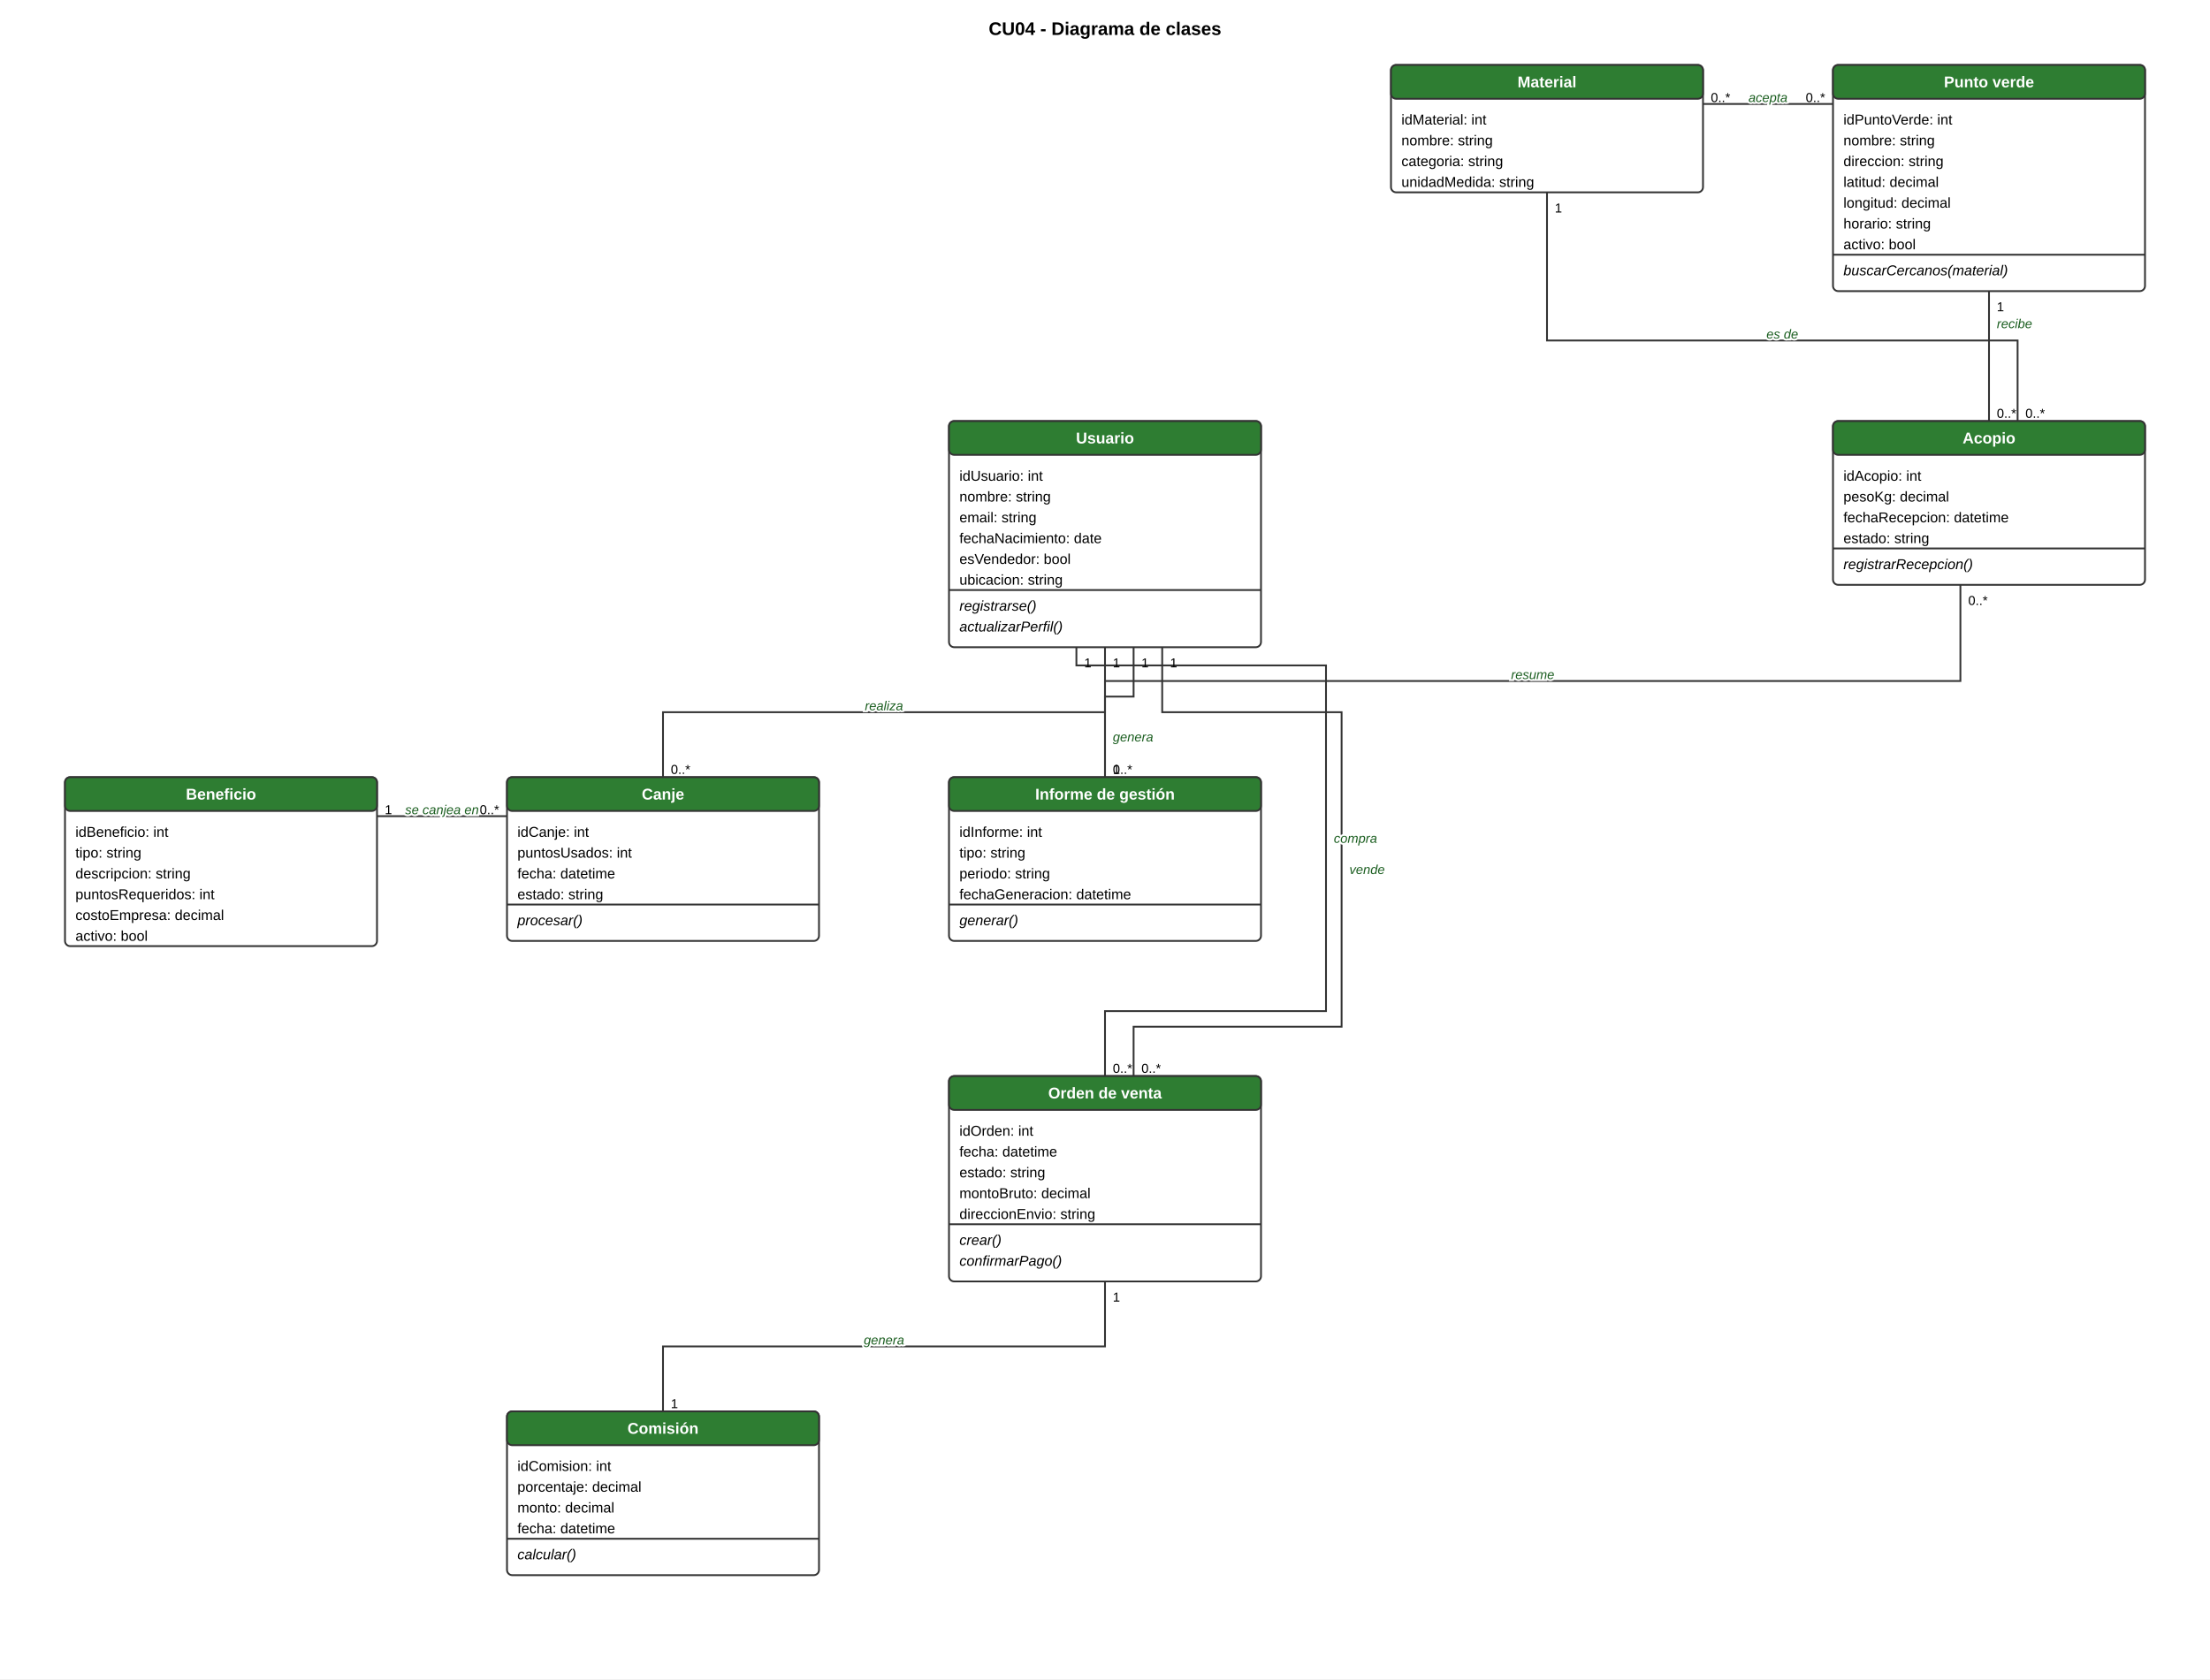
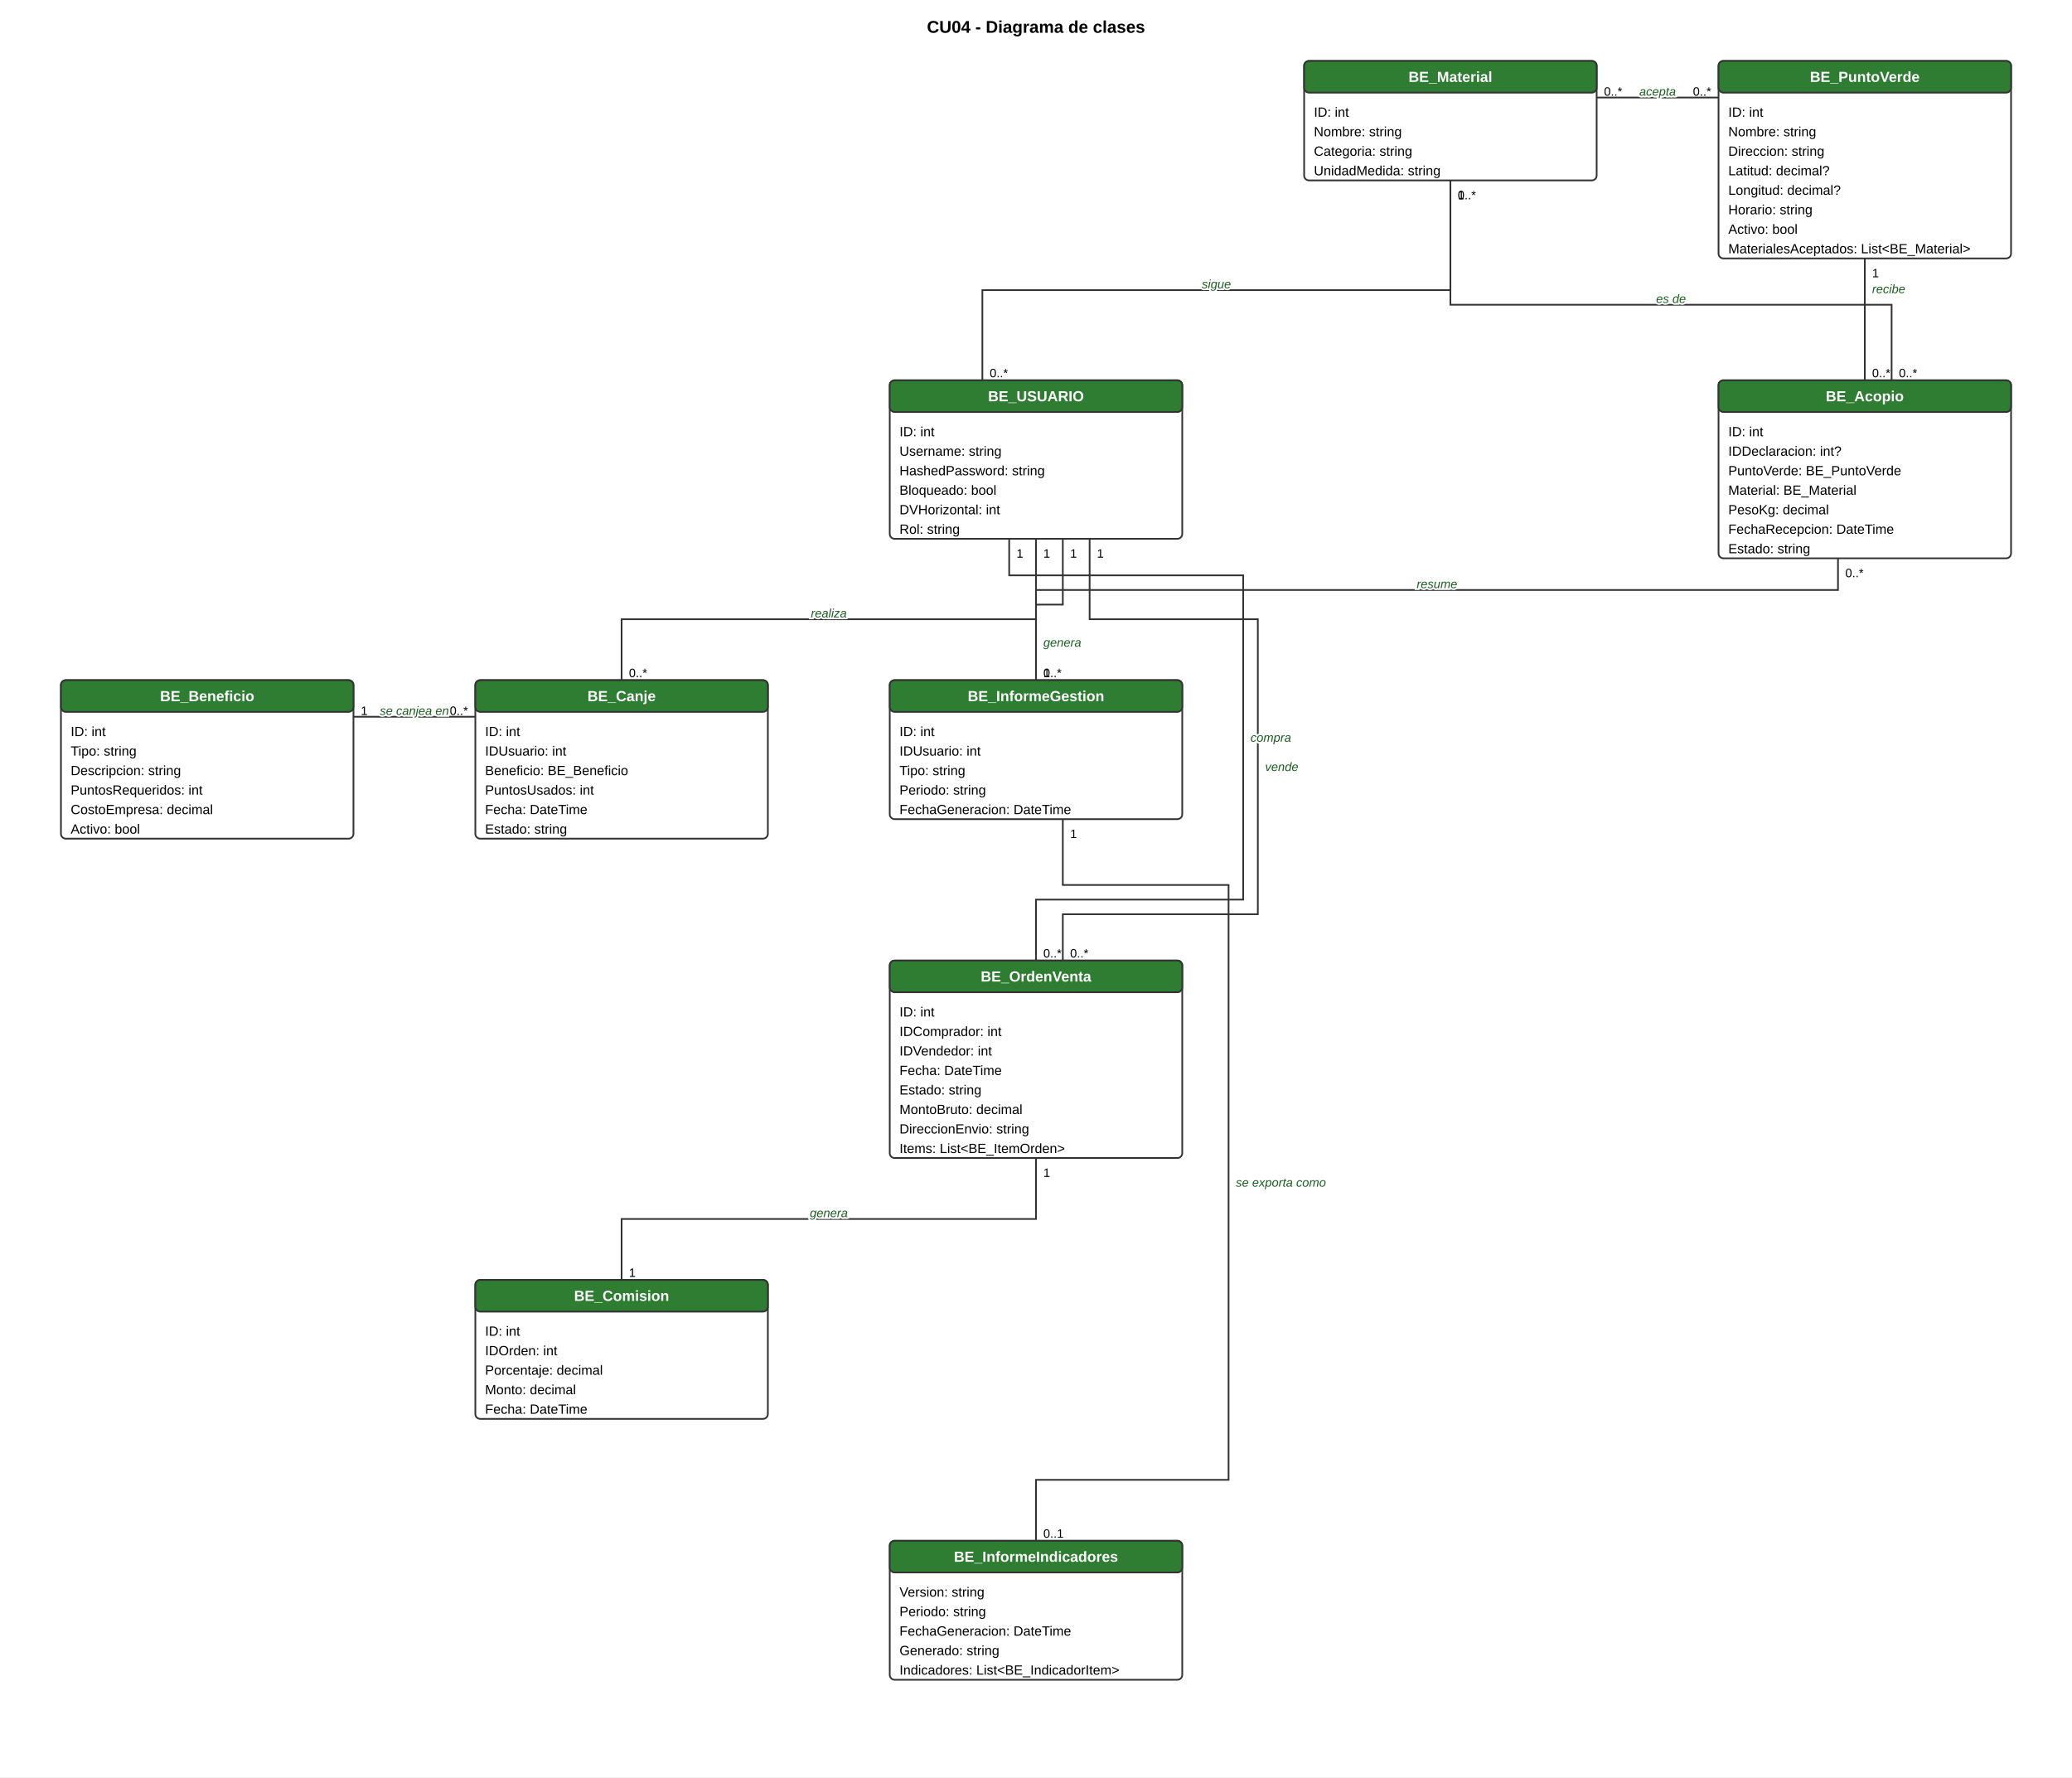
- <svg xmlns="http://www.w3.org/2000/svg" width="1700" height="1292" viewBox="0 0 1700 1292">
+ <svg xmlns="http://www.w3.org/2000/svg" width="1700" height="1458" viewBox="0 0 1700 1458">
  <defs>
    <marker id="ah" markerWidth="10" markerHeight="8" refX="9" refY="4" orient="auto">
      <path d="M0,0 L10,4 L0,8 z" fill="#333333" />
    </marker>
  </defs>
-   <rect width="1700" height="1292" fill="#ffffff" />
+   <rect width="1700" height="1458" fill="#ffffff" />
  <text x="850.0" y="26.9" text-anchor="middle" font-size="14" font-weight="bold" fill="#000000" font-family="Arial, Helvetica, sans-serif">CU04 - Diagrama de clases</text>
-   <polyline points="1530.0,224.0 1530.0,274.0 1530.0,274.0 1530.0,324.0" fill="none" stroke="#333333" stroke-width="1.4" />
-   <polyline points="1190.0,148.0 1190.0,262.0 1552.0,262.0 1552.0,324.0" fill="none" stroke="#333333" stroke-width="1.4" />
+   <polyline points="1530.0,212.0 1530.0,262.0 1530.0,262.0 1530.0,312.0" fill="none" stroke="#333333" stroke-width="1.4" />
+   <polyline points="1190.0,148.0 1190.0,250.0 1552.0,250.0 1552.0,312.0" fill="none" stroke="#333333" stroke-width="1.4" />
  <polyline points="1410.0,80.0 1310.0,80.0" fill="none" stroke="#333333" stroke-width="1.4" />
-   <polyline points="850.0,498.0 850.0,548.0 510.0,548.0 510.0,598.0" fill="none" stroke="#333333" stroke-width="1.4" />
-   <polyline points="290.0,628.0 390.0,628.0" fill="none" stroke="#333333" stroke-width="1.4" />
-   <polyline points="872.0,498.0 872.0,536.0 850.0,536.0 850.0,598.0" fill="none" stroke="#333333" stroke-width="1.4" />
-   <polyline points="850.0,598.0 850.0,524.0 1508.0,524.0 1508.0,450.0" fill="none" stroke="#333333" stroke-width="1.4" />
-   <polyline points="828.0,498.0 828.0,512.0 1020.0,512.0 1020.0,778.0 850.0,778.0 850.0,828.0" fill="none" stroke="#333333" stroke-width="1.4" />
-   <polyline points="894.0,498.0 894.0,548.0 1032.0,548.0 1032.0,790.0 872.0,790.0 872.0,828.0" fill="none" stroke="#333333" stroke-width="1.4" />
-   <polyline points="850.0,986.0 850.0,1036.0 510.0,1036.0 510.0,1086.0" fill="none" stroke="#333333" stroke-width="1.4" />
-   <rect x="730.0" y="324.0" width="240.0" height="174.0" rx="4" fill="#ffffff" stroke="#333333" stroke-width="1.4" />
-   <rect x="730.0" y="324.0" width="240.0" height="26.0" rx="4" fill="#2e7d32" stroke="#333333" stroke-width="1.4" />
-   <text x="850.0" y="341.2" text-anchor="middle" font-size="12" font-weight="bold" fill="#ffffff" font-family="Arial, Helvetica, sans-serif">Usuario</text>
-   <text x="738.0" y="369.9" text-anchor="start" font-size="11" font-weight="normal" fill="#000000" font-family="Arial, Helvetica, sans-serif">idUsuario: int</text>
-   <text x="738.0" y="385.9" text-anchor="start" font-size="11" font-weight="normal" fill="#000000" font-family="Arial, Helvetica, sans-serif">nombre: string</text>
-   <text x="738.0" y="401.9" text-anchor="start" font-size="11" font-weight="normal" fill="#000000" font-family="Arial, Helvetica, sans-serif">email: string</text>
-   <text x="738.0" y="417.9" text-anchor="start" font-size="11" font-weight="normal" fill="#000000" font-family="Arial, Helvetica, sans-serif">fechaNacimiento: date</text>
-   <text x="738.0" y="433.9" text-anchor="start" font-size="11" font-weight="normal" fill="#000000" font-family="Arial, Helvetica, sans-serif">esVendedor: bool</text>
-   <text x="738.0" y="449.9" text-anchor="start" font-size="11" font-weight="normal" fill="#000000" font-family="Arial, Helvetica, sans-serif">ubicacion: string</text>
-   <polyline points="730.0,454.0 970.0,454.0" fill="none" stroke="#333333" stroke-width="1.4" />
-   <text x="738.0" y="469.9" text-anchor="start" font-size="11" font-weight="normal" fill="#000000" font-family="Arial, Helvetica, sans-serif" font-style="italic">registrarse()</text>
-   <text x="738.0" y="485.9" text-anchor="start" font-size="11" font-weight="normal" fill="#000000" font-family="Arial, Helvetica, sans-serif" font-style="italic">actualizarPerfil()</text>
-   <rect x="730.0" y="598.0" width="240.0" height="126.0" rx="4" fill="#ffffff" stroke="#333333" stroke-width="1.4" />
-   <rect x="730.0" y="598.0" width="240.0" height="26.0" rx="4" fill="#2e7d32" stroke="#333333" stroke-width="1.4" />
-   <text x="850.0" y="615.2" text-anchor="middle" font-size="12" font-weight="bold" fill="#ffffff" font-family="Arial, Helvetica, sans-serif">Informe de gestión</text>
-   <text x="738.0" y="643.9" text-anchor="start" font-size="11" font-weight="normal" fill="#000000" font-family="Arial, Helvetica, sans-serif">idInforme: int</text>
-   <text x="738.0" y="659.9" text-anchor="start" font-size="11" font-weight="normal" fill="#000000" font-family="Arial, Helvetica, sans-serif">tipo: string</text>
-   <text x="738.0" y="675.9" text-anchor="start" font-size="11" font-weight="normal" fill="#000000" font-family="Arial, Helvetica, sans-serif">periodo: string</text>
-   <text x="738.0" y="691.9" text-anchor="start" font-size="11" font-weight="normal" fill="#000000" font-family="Arial, Helvetica, sans-serif">fechaGeneracion: datetime</text>
-   <polyline points="730.0,696.0 970.0,696.0" fill="none" stroke="#333333" stroke-width="1.4" />
-   <text x="738.0" y="711.9" text-anchor="start" font-size="11" font-weight="normal" fill="#000000" font-family="Arial, Helvetica, sans-serif" font-style="italic">generar()</text>
-   <rect x="1410.0" y="324.0" width="240.0" height="126.0" rx="4" fill="#ffffff" stroke="#333333" stroke-width="1.4" />
-   <rect x="1410.0" y="324.0" width="240.0" height="26.0" rx="4" fill="#2e7d32" stroke="#333333" stroke-width="1.4" />
-   <text x="1530.0" y="341.2" text-anchor="middle" font-size="12" font-weight="bold" fill="#ffffff" font-family="Arial, Helvetica, sans-serif">Acopio</text>
-   <text x="1418.0" y="369.9" text-anchor="start" font-size="11" font-weight="normal" fill="#000000" font-family="Arial, Helvetica, sans-serif">idAcopio: int</text>
-   <text x="1418.0" y="385.9" text-anchor="start" font-size="11" font-weight="normal" fill="#000000" font-family="Arial, Helvetica, sans-serif">pesoKg: decimal</text>
-   <text x="1418.0" y="401.9" text-anchor="start" font-size="11" font-weight="normal" fill="#000000" font-family="Arial, Helvetica, sans-serif">fechaRecepcion: datetime</text>
-   <text x="1418.0" y="417.9" text-anchor="start" font-size="11" font-weight="normal" fill="#000000" font-family="Arial, Helvetica, sans-serif">estado: string</text>
-   <polyline points="1410.0,422.0 1650.0,422.0" fill="none" stroke="#333333" stroke-width="1.4" />
-   <text x="1418.0" y="437.9" text-anchor="start" font-size="11" font-weight="normal" fill="#000000" font-family="Arial, Helvetica, sans-serif" font-style="italic">registrarRecepcion()</text>
-   <rect x="1410.0" y="50.0" width="240.0" height="174.0" rx="4" fill="#ffffff" stroke="#333333" stroke-width="1.4" />
+   <polyline points="850.0,442.0 850.0,508.0 510.0,508.0 510.0,558.0" fill="none" stroke="#333333" stroke-width="1.4" />
+   <polyline points="290.0,588.0 390.0,588.0" fill="none" stroke="#333333" stroke-width="1.4" />
+   <polyline points="872.0,442.0 872.0,496.0 850.0,496.0 850.0,558.0" fill="none" stroke="#333333" stroke-width="1.4" />
+   <polyline points="850.0,558.0 850.0,484.0 1508.0,484.0 1508.0,458.0" fill="none" stroke="#333333" stroke-width="1.4" />
+   <polyline points="828.0,442.0 828.0,472.0 1020.0,472.0 1020.0,738.0 850.0,738.0 850.0,788.0" fill="none" stroke="#333333" stroke-width="1.4" />
+   <polyline points="894.0,442.0 894.0,508.0 1032.0,508.0 1032.0,750.0 872.0,750.0 872.0,788.0" fill="none" stroke="#333333" stroke-width="1.4" />
+   <polyline points="850.0,950.0 850.0,1000.0 510.0,1000.0 510.0,1050.0" fill="none" stroke="#333333" stroke-width="1.4" />
+   <polyline points="806.0,312.0 806.0,238.0 1190.0,238.0 1190.0,148.0" fill="none" stroke="#333333" stroke-width="1.4" />
+   <polyline points="872.0,672.0 872.0,726.0 1008.0,726.0 1008.0,1214.0 850.0,1214.0 850.0,1264.0" fill="none" stroke="#333333" stroke-width="1.4" />
+   <rect x="730.0" y="312.0" width="240.0" height="130.0" rx="4" fill="#ffffff" stroke="#333333" stroke-width="1.4" />
+   <rect x="730.0" y="312.0" width="240.0" height="26.0" rx="4" fill="#2e7d32" stroke="#333333" stroke-width="1.4" />
+   <text x="850.0" y="329.2" text-anchor="middle" font-size="12" font-weight="bold" fill="#ffffff" font-family="Arial, Helvetica, sans-serif">BE_USUARIO</text>
+   <text x="738.0" y="357.9" text-anchor="start" font-size="11" font-weight="normal" fill="#000000" font-family="Arial, Helvetica, sans-serif">ID: int</text>
+   <text x="738.0" y="373.9" text-anchor="start" font-size="11" font-weight="normal" fill="#000000" font-family="Arial, Helvetica, sans-serif">Username: string</text>
+   <text x="738.0" y="389.9" text-anchor="start" font-size="11" font-weight="normal" fill="#000000" font-family="Arial, Helvetica, sans-serif">HashedPassword: string</text>
+   <text x="738.0" y="405.9" text-anchor="start" font-size="11" font-weight="normal" fill="#000000" font-family="Arial, Helvetica, sans-serif">Bloqueado: bool</text>
+   <text x="738.0" y="421.9" text-anchor="start" font-size="11" font-weight="normal" fill="#000000" font-family="Arial, Helvetica, sans-serif">DVHorizontal: int</text>
+   <text x="738.0" y="437.9" text-anchor="start" font-size="11" font-weight="normal" fill="#000000" font-family="Arial, Helvetica, sans-serif">Rol: string</text>
+   <rect x="730.0" y="558.0" width="240.0" height="114.0" rx="4" fill="#ffffff" stroke="#333333" stroke-width="1.4" />
+   <rect x="730.0" y="558.0" width="240.0" height="26.0" rx="4" fill="#2e7d32" stroke="#333333" stroke-width="1.4" />
+   <text x="850.0" y="575.2" text-anchor="middle" font-size="12" font-weight="bold" fill="#ffffff" font-family="Arial, Helvetica, sans-serif">BE_InformeGestion</text>
+   <text x="738.0" y="603.9" text-anchor="start" font-size="11" font-weight="normal" fill="#000000" font-family="Arial, Helvetica, sans-serif">ID: int</text>
+   <text x="738.0" y="619.9" text-anchor="start" font-size="11" font-weight="normal" fill="#000000" font-family="Arial, Helvetica, sans-serif">IDUsuario: int</text>
+   <text x="738.0" y="635.9" text-anchor="start" font-size="11" font-weight="normal" fill="#000000" font-family="Arial, Helvetica, sans-serif">Tipo: string</text>
+   <text x="738.0" y="651.9" text-anchor="start" font-size="11" font-weight="normal" fill="#000000" font-family="Arial, Helvetica, sans-serif">Periodo: string</text>
+   <text x="738.0" y="667.9" text-anchor="start" font-size="11" font-weight="normal" fill="#000000" font-family="Arial, Helvetica, sans-serif">FechaGeneracion: DateTime</text>
+   <rect x="730.0" y="1264.0" width="240.0" height="114.0" rx="4" fill="#ffffff" stroke="#333333" stroke-width="1.4" />
+   <rect x="730.0" y="1264.0" width="240.0" height="26.0" rx="4" fill="#2e7d32" stroke="#333333" stroke-width="1.4" />
+   <text x="850.0" y="1281.2" text-anchor="middle" font-size="12" font-weight="bold" fill="#ffffff" font-family="Arial, Helvetica, sans-serif">BE_InformeIndicadores</text>
+   <text x="738.0" y="1309.8" text-anchor="start" font-size="11" font-weight="normal" fill="#000000" font-family="Arial, Helvetica, sans-serif">Version: string</text>
+   <text x="738.0" y="1325.8" text-anchor="start" font-size="11" font-weight="normal" fill="#000000" font-family="Arial, Helvetica, sans-serif">Periodo: string</text>
+   <text x="738.0" y="1341.8" text-anchor="start" font-size="11" font-weight="normal" fill="#000000" font-family="Arial, Helvetica, sans-serif">FechaGeneracion: DateTime</text>
+   <text x="738.0" y="1357.8" text-anchor="start" font-size="11" font-weight="normal" fill="#000000" font-family="Arial, Helvetica, sans-serif">Generado: string</text>
+   <text x="738.0" y="1373.8" text-anchor="start" font-size="11" font-weight="normal" fill="#000000" font-family="Arial, Helvetica, sans-serif">Indicadores: List&lt;BE_IndicadorItem&gt;</text>
+   <rect x="1410.0" y="312.0" width="240.0" height="146.0" rx="4" fill="#ffffff" stroke="#333333" stroke-width="1.4" />
+   <rect x="1410.0" y="312.0" width="240.0" height="26.0" rx="4" fill="#2e7d32" stroke="#333333" stroke-width="1.4" />
+   <text x="1530.0" y="329.2" text-anchor="middle" font-size="12" font-weight="bold" fill="#ffffff" font-family="Arial, Helvetica, sans-serif">BE_Acopio</text>
+   <text x="1418.0" y="357.9" text-anchor="start" font-size="11" font-weight="normal" fill="#000000" font-family="Arial, Helvetica, sans-serif">ID: int</text>
+   <text x="1418.0" y="373.9" text-anchor="start" font-size="11" font-weight="normal" fill="#000000" font-family="Arial, Helvetica, sans-serif">IDDeclaracion: int?</text>
+   <text x="1418.0" y="389.9" text-anchor="start" font-size="11" font-weight="normal" fill="#000000" font-family="Arial, Helvetica, sans-serif">PuntoVerde: BE_PuntoVerde</text>
+   <text x="1418.0" y="405.9" text-anchor="start" font-size="11" font-weight="normal" fill="#000000" font-family="Arial, Helvetica, sans-serif">Material: BE_Material</text>
+   <text x="1418.0" y="421.9" text-anchor="start" font-size="11" font-weight="normal" fill="#000000" font-family="Arial, Helvetica, sans-serif">PesoKg: decimal</text>
+   <text x="1418.0" y="437.9" text-anchor="start" font-size="11" font-weight="normal" fill="#000000" font-family="Arial, Helvetica, sans-serif">FechaRecepcion: DateTime</text>
+   <text x="1418.0" y="453.9" text-anchor="start" font-size="11" font-weight="normal" fill="#000000" font-family="Arial, Helvetica, sans-serif">Estado: string</text>
+   <rect x="1410.0" y="50.0" width="240.0" height="162.0" rx="4" fill="#ffffff" stroke="#333333" stroke-width="1.4" />
  <rect x="1410.0" y="50.0" width="240.0" height="26.0" rx="4" fill="#2e7d32" stroke="#333333" stroke-width="1.4" />
-   <text x="1530.0" y="67.2" text-anchor="middle" font-size="12" font-weight="bold" fill="#ffffff" font-family="Arial, Helvetica, sans-serif">Punto verde</text>
-   <text x="1418.0" y="95.8" text-anchor="start" font-size="11" font-weight="normal" fill="#000000" font-family="Arial, Helvetica, sans-serif">idPuntoVerde: int</text>
-   <text x="1418.0" y="111.8" text-anchor="start" font-size="11" font-weight="normal" fill="#000000" font-family="Arial, Helvetica, sans-serif">nombre: string</text>
-   <text x="1418.0" y="127.8" text-anchor="start" font-size="11" font-weight="normal" fill="#000000" font-family="Arial, Helvetica, sans-serif">direccion: string</text>
-   <text x="1418.0" y="143.8" text-anchor="start" font-size="11" font-weight="normal" fill="#000000" font-family="Arial, Helvetica, sans-serif">latitud: decimal</text>
-   <text x="1418.0" y="159.8" text-anchor="start" font-size="11" font-weight="normal" fill="#000000" font-family="Arial, Helvetica, sans-serif">longitud: decimal</text>
-   <text x="1418.0" y="175.8" text-anchor="start" font-size="11" font-weight="normal" fill="#000000" font-family="Arial, Helvetica, sans-serif">horario: string</text>
-   <text x="1418.0" y="191.8" text-anchor="start" font-size="11" font-weight="normal" fill="#000000" font-family="Arial, Helvetica, sans-serif">activo: bool</text>
-   <polyline points="1410.0,196.0 1650.0,196.0" fill="none" stroke="#333333" stroke-width="1.4" />
-   <text x="1418.0" y="211.8" text-anchor="start" font-size="11" font-weight="normal" fill="#000000" font-family="Arial, Helvetica, sans-serif" font-style="italic">buscarCercanos(material)</text>
+   <text x="1530.0" y="67.2" text-anchor="middle" font-size="12" font-weight="bold" fill="#ffffff" font-family="Arial, Helvetica, sans-serif">BE_PuntoVerde</text>
+   <text x="1418.0" y="95.8" text-anchor="start" font-size="11" font-weight="normal" fill="#000000" font-family="Arial, Helvetica, sans-serif">ID: int</text>
+   <text x="1418.0" y="111.8" text-anchor="start" font-size="11" font-weight="normal" fill="#000000" font-family="Arial, Helvetica, sans-serif">Nombre: string</text>
+   <text x="1418.0" y="127.8" text-anchor="start" font-size="11" font-weight="normal" fill="#000000" font-family="Arial, Helvetica, sans-serif">Direccion: string</text>
+   <text x="1418.0" y="143.8" text-anchor="start" font-size="11" font-weight="normal" fill="#000000" font-family="Arial, Helvetica, sans-serif">Latitud: decimal?</text>
+   <text x="1418.0" y="159.8" text-anchor="start" font-size="11" font-weight="normal" fill="#000000" font-family="Arial, Helvetica, sans-serif">Longitud: decimal?</text>
+   <text x="1418.0" y="175.8" text-anchor="start" font-size="11" font-weight="normal" fill="#000000" font-family="Arial, Helvetica, sans-serif">Horario: string</text>
+   <text x="1418.0" y="191.8" text-anchor="start" font-size="11" font-weight="normal" fill="#000000" font-family="Arial, Helvetica, sans-serif">Activo: bool</text>
+   <text x="1418.0" y="207.8" text-anchor="start" font-size="11" font-weight="normal" fill="#000000" font-family="Arial, Helvetica, sans-serif">MaterialesAceptados: List&lt;BE_Material&gt;</text>
  <rect x="1070.0" y="50.0" width="240.0" height="98.0" rx="4" fill="#ffffff" stroke="#333333" stroke-width="1.4" />
  <rect x="1070.0" y="50.0" width="240.0" height="26.0" rx="4" fill="#2e7d32" stroke="#333333" stroke-width="1.4" />
-   <text x="1190.0" y="67.2" text-anchor="middle" font-size="12" font-weight="bold" fill="#ffffff" font-family="Arial, Helvetica, sans-serif">Material</text>
-   <text x="1078.0" y="95.8" text-anchor="start" font-size="11" font-weight="normal" fill="#000000" font-family="Arial, Helvetica, sans-serif">idMaterial: int</text>
-   <text x="1078.0" y="111.8" text-anchor="start" font-size="11" font-weight="normal" fill="#000000" font-family="Arial, Helvetica, sans-serif">nombre: string</text>
-   <text x="1078.0" y="127.8" text-anchor="start" font-size="11" font-weight="normal" fill="#000000" font-family="Arial, Helvetica, sans-serif">categoria: string</text>
-   <text x="1078.0" y="143.8" text-anchor="start" font-size="11" font-weight="normal" fill="#000000" font-family="Arial, Helvetica, sans-serif">unidadMedida: string</text>
-   <rect x="730.0" y="828.0" width="240.0" height="158.0" rx="4" fill="#ffffff" stroke="#333333" stroke-width="1.4" />
-   <rect x="730.0" y="828.0" width="240.0" height="26.0" rx="4" fill="#2e7d32" stroke="#333333" stroke-width="1.4" />
-   <text x="850.0" y="845.2" text-anchor="middle" font-size="12" font-weight="bold" fill="#ffffff" font-family="Arial, Helvetica, sans-serif">Orden de venta</text>
-   <text x="738.0" y="873.9" text-anchor="start" font-size="11" font-weight="normal" fill="#000000" font-family="Arial, Helvetica, sans-serif">idOrden: int</text>
-   <text x="738.0" y="889.9" text-anchor="start" font-size="11" font-weight="normal" fill="#000000" font-family="Arial, Helvetica, sans-serif">fecha: datetime</text>
-   <text x="738.0" y="905.9" text-anchor="start" font-size="11" font-weight="normal" fill="#000000" font-family="Arial, Helvetica, sans-serif">estado: string</text>
-   <text x="738.0" y="921.9" text-anchor="start" font-size="11" font-weight="normal" fill="#000000" font-family="Arial, Helvetica, sans-serif">montoBruto: decimal</text>
-   <text x="738.0" y="937.9" text-anchor="start" font-size="11" font-weight="normal" fill="#000000" font-family="Arial, Helvetica, sans-serif">direccionEnvio: string</text>
-   <polyline points="730.0,942.0 970.0,942.0" fill="none" stroke="#333333" stroke-width="1.4" />
-   <text x="738.0" y="957.9" text-anchor="start" font-size="11" font-weight="normal" fill="#000000" font-family="Arial, Helvetica, sans-serif" font-style="italic">crear()</text>
-   <text x="738.0" y="973.9" text-anchor="start" font-size="11" font-weight="normal" fill="#000000" font-family="Arial, Helvetica, sans-serif" font-style="italic">confirmarPago()</text>
-   <rect x="390.0" y="1086.0" width="240.0" height="126.0" rx="4" fill="#ffffff" stroke="#333333" stroke-width="1.4" />
-   <rect x="390.0" y="1086.0" width="240.0" height="26.0" rx="4" fill="#2e7d32" stroke="#333333" stroke-width="1.4" />
-   <text x="510.0" y="1103.2" text-anchor="middle" font-size="12" font-weight="bold" fill="#ffffff" font-family="Arial, Helvetica, sans-serif">Comisión</text>
-   <text x="398.0" y="1131.8" text-anchor="start" font-size="11" font-weight="normal" fill="#000000" font-family="Arial, Helvetica, sans-serif">idComision: int</text>
-   <text x="398.0" y="1147.8" text-anchor="start" font-size="11" font-weight="normal" fill="#000000" font-family="Arial, Helvetica, sans-serif">porcentaje: decimal</text>
-   <text x="398.0" y="1163.8" text-anchor="start" font-size="11" font-weight="normal" fill="#000000" font-family="Arial, Helvetica, sans-serif">monto: decimal</text>
-   <text x="398.0" y="1179.8" text-anchor="start" font-size="11" font-weight="normal" fill="#000000" font-family="Arial, Helvetica, sans-serif">fecha: datetime</text>
-   <polyline points="390.0,1184.0 630.0,1184.0" fill="none" stroke="#333333" stroke-width="1.4" />
-   <text x="398.0" y="1199.8" text-anchor="start" font-size="11" font-weight="normal" fill="#000000" font-family="Arial, Helvetica, sans-serif" font-style="italic">calcular()</text>
-   <rect x="390.0" y="598.0" width="240.0" height="126.0" rx="4" fill="#ffffff" stroke="#333333" stroke-width="1.4" />
-   <rect x="390.0" y="598.0" width="240.0" height="26.0" rx="4" fill="#2e7d32" stroke="#333333" stroke-width="1.4" />
-   <text x="510.0" y="615.2" text-anchor="middle" font-size="12" font-weight="bold" fill="#ffffff" font-family="Arial, Helvetica, sans-serif">Canje</text>
-   <text x="398.0" y="643.9" text-anchor="start" font-size="11" font-weight="normal" fill="#000000" font-family="Arial, Helvetica, sans-serif">idCanje: int</text>
-   <text x="398.0" y="659.9" text-anchor="start" font-size="11" font-weight="normal" fill="#000000" font-family="Arial, Helvetica, sans-serif">puntosUsados: int</text>
-   <text x="398.0" y="675.9" text-anchor="start" font-size="11" font-weight="normal" fill="#000000" font-family="Arial, Helvetica, sans-serif">fecha: datetime</text>
-   <text x="398.0" y="691.9" text-anchor="start" font-size="11" font-weight="normal" fill="#000000" font-family="Arial, Helvetica, sans-serif">estado: string</text>
-   <polyline points="390.0,696.0 630.0,696.0" fill="none" stroke="#333333" stroke-width="1.4" />
-   <text x="398.0" y="711.9" text-anchor="start" font-size="11" font-weight="normal" fill="#000000" font-family="Arial, Helvetica, sans-serif" font-style="italic">procesar()</text>
-   <rect x="50.0" y="598.0" width="240.0" height="130.0" rx="4" fill="#ffffff" stroke="#333333" stroke-width="1.4" />
-   <rect x="50.0" y="598.0" width="240.0" height="26.0" rx="4" fill="#2e7d32" stroke="#333333" stroke-width="1.4" />
-   <text x="170.0" y="615.2" text-anchor="middle" font-size="12" font-weight="bold" fill="#ffffff" font-family="Arial, Helvetica, sans-serif">Beneficio</text>
-   <text x="58.0" y="643.9" text-anchor="start" font-size="11" font-weight="normal" fill="#000000" font-family="Arial, Helvetica, sans-serif">idBeneficio: int</text>
-   <text x="58.0" y="659.9" text-anchor="start" font-size="11" font-weight="normal" fill="#000000" font-family="Arial, Helvetica, sans-serif">tipo: string</text>
-   <text x="58.0" y="675.9" text-anchor="start" font-size="11" font-weight="normal" fill="#000000" font-family="Arial, Helvetica, sans-serif">descripcion: string</text>
-   <text x="58.0" y="691.9" text-anchor="start" font-size="11" font-weight="normal" fill="#000000" font-family="Arial, Helvetica, sans-serif">puntosRequeridos: int</text>
-   <text x="58.0" y="707.9" text-anchor="start" font-size="11" font-weight="normal" fill="#000000" font-family="Arial, Helvetica, sans-serif">costoEmpresa: decimal</text>
-   <text x="58.0" y="723.9" text-anchor="start" font-size="11" font-weight="normal" fill="#000000" font-family="Arial, Helvetica, sans-serif">activo: bool</text>
-   <text x="1536.0" y="239.5" text-anchor="start" font-size="10" font-weight="normal" fill="#000000" font-family="Arial, Helvetica, sans-serif">1</text>
-   <text x="1536.0" y="321.5" text-anchor="start" font-size="10" font-weight="normal" fill="#000000" font-family="Arial, Helvetica, sans-serif">0..*</text>
-   <text x="1536.0" y="252.5" text-anchor="start" font-size="10" font-weight="normal" fill="#1b5e20" font-family="Arial, Helvetica, sans-serif" font-style="italic" paint-order="stroke" stroke="#ffffff" stroke-width="3">recibe</text>
+   <text x="1190.0" y="67.2" text-anchor="middle" font-size="12" font-weight="bold" fill="#ffffff" font-family="Arial, Helvetica, sans-serif">BE_Material</text>
+   <text x="1078.0" y="95.8" text-anchor="start" font-size="11" font-weight="normal" fill="#000000" font-family="Arial, Helvetica, sans-serif">ID: int</text>
+   <text x="1078.0" y="111.8" text-anchor="start" font-size="11" font-weight="normal" fill="#000000" font-family="Arial, Helvetica, sans-serif">Nombre: string</text>
+   <text x="1078.0" y="127.8" text-anchor="start" font-size="11" font-weight="normal" fill="#000000" font-family="Arial, Helvetica, sans-serif">Categoria: string</text>
+   <text x="1078.0" y="143.8" text-anchor="start" font-size="11" font-weight="normal" fill="#000000" font-family="Arial, Helvetica, sans-serif">UnidadMedida: string</text>
+   <rect x="730.0" y="788.0" width="240.0" height="162.0" rx="4" fill="#ffffff" stroke="#333333" stroke-width="1.4" />
+   <rect x="730.0" y="788.0" width="240.0" height="26.0" rx="4" fill="#2e7d32" stroke="#333333" stroke-width="1.4" />
+   <text x="850.0" y="805.2" text-anchor="middle" font-size="12" font-weight="bold" fill="#ffffff" font-family="Arial, Helvetica, sans-serif">BE_OrdenVenta</text>
+   <text x="738.0" y="833.9" text-anchor="start" font-size="11" font-weight="normal" fill="#000000" font-family="Arial, Helvetica, sans-serif">ID: int</text>
+   <text x="738.0" y="849.9" text-anchor="start" font-size="11" font-weight="normal" fill="#000000" font-family="Arial, Helvetica, sans-serif">IDComprador: int</text>
+   <text x="738.0" y="865.9" text-anchor="start" font-size="11" font-weight="normal" fill="#000000" font-family="Arial, Helvetica, sans-serif">IDVendedor: int</text>
+   <text x="738.0" y="881.9" text-anchor="start" font-size="11" font-weight="normal" fill="#000000" font-family="Arial, Helvetica, sans-serif">Fecha: DateTime</text>
+   <text x="738.0" y="897.9" text-anchor="start" font-size="11" font-weight="normal" fill="#000000" font-family="Arial, Helvetica, sans-serif">Estado: string</text>
+   <text x="738.0" y="913.9" text-anchor="start" font-size="11" font-weight="normal" fill="#000000" font-family="Arial, Helvetica, sans-serif">MontoBruto: decimal</text>
+   <text x="738.0" y="929.9" text-anchor="start" font-size="11" font-weight="normal" fill="#000000" font-family="Arial, Helvetica, sans-serif">DireccionEnvio: string</text>
+   <text x="738.0" y="945.9" text-anchor="start" font-size="11" font-weight="normal" fill="#000000" font-family="Arial, Helvetica, sans-serif">Items: List&lt;BE_ItemOrden&gt;</text>
+   <rect x="390.0" y="1050.0" width="240.0" height="114.0" rx="4" fill="#ffffff" stroke="#333333" stroke-width="1.4" />
+   <rect x="390.0" y="1050.0" width="240.0" height="26.0" rx="4" fill="#2e7d32" stroke="#333333" stroke-width="1.4" />
+   <text x="510.0" y="1067.2" text-anchor="middle" font-size="12" font-weight="bold" fill="#ffffff" font-family="Arial, Helvetica, sans-serif">BE_Comision</text>
+   <text x="398.0" y="1095.8" text-anchor="start" font-size="11" font-weight="normal" fill="#000000" font-family="Arial, Helvetica, sans-serif">ID: int</text>
+   <text x="398.0" y="1111.8" text-anchor="start" font-size="11" font-weight="normal" fill="#000000" font-family="Arial, Helvetica, sans-serif">IDOrden: int</text>
+   <text x="398.0" y="1127.8" text-anchor="start" font-size="11" font-weight="normal" fill="#000000" font-family="Arial, Helvetica, sans-serif">Porcentaje: decimal</text>
+   <text x="398.0" y="1143.8" text-anchor="start" font-size="11" font-weight="normal" fill="#000000" font-family="Arial, Helvetica, sans-serif">Monto: decimal</text>
+   <text x="398.0" y="1159.8" text-anchor="start" font-size="11" font-weight="normal" fill="#000000" font-family="Arial, Helvetica, sans-serif">Fecha: DateTime</text>
+   <rect x="390.0" y="558.0" width="240.0" height="130.0" rx="4" fill="#ffffff" stroke="#333333" stroke-width="1.4" />
+   <rect x="390.0" y="558.0" width="240.0" height="26.0" rx="4" fill="#2e7d32" stroke="#333333" stroke-width="1.4" />
+   <text x="510.0" y="575.2" text-anchor="middle" font-size="12" font-weight="bold" fill="#ffffff" font-family="Arial, Helvetica, sans-serif">BE_Canje</text>
+   <text x="398.0" y="603.9" text-anchor="start" font-size="11" font-weight="normal" fill="#000000" font-family="Arial, Helvetica, sans-serif">ID: int</text>
+   <text x="398.0" y="619.9" text-anchor="start" font-size="11" font-weight="normal" fill="#000000" font-family="Arial, Helvetica, sans-serif">IDUsuario: int</text>
+   <text x="398.0" y="635.9" text-anchor="start" font-size="11" font-weight="normal" fill="#000000" font-family="Arial, Helvetica, sans-serif">Beneficio: BE_Beneficio</text>
+   <text x="398.0" y="651.9" text-anchor="start" font-size="11" font-weight="normal" fill="#000000" font-family="Arial, Helvetica, sans-serif">PuntosUsados: int</text>
+   <text x="398.0" y="667.9" text-anchor="start" font-size="11" font-weight="normal" fill="#000000" font-family="Arial, Helvetica, sans-serif">Fecha: DateTime</text>
+   <text x="398.0" y="683.9" text-anchor="start" font-size="11" font-weight="normal" fill="#000000" font-family="Arial, Helvetica, sans-serif">Estado: string</text>
+   <rect x="50.0" y="558.0" width="240.0" height="130.0" rx="4" fill="#ffffff" stroke="#333333" stroke-width="1.4" />
+   <rect x="50.0" y="558.0" width="240.0" height="26.0" rx="4" fill="#2e7d32" stroke="#333333" stroke-width="1.4" />
+   <text x="170.0" y="575.2" text-anchor="middle" font-size="12" font-weight="bold" fill="#ffffff" font-family="Arial, Helvetica, sans-serif">BE_Beneficio</text>
+   <text x="58.0" y="603.9" text-anchor="start" font-size="11" font-weight="normal" fill="#000000" font-family="Arial, Helvetica, sans-serif">ID: int</text>
+   <text x="58.0" y="619.9" text-anchor="start" font-size="11" font-weight="normal" fill="#000000" font-family="Arial, Helvetica, sans-serif">Tipo: string</text>
+   <text x="58.0" y="635.9" text-anchor="start" font-size="11" font-weight="normal" fill="#000000" font-family="Arial, Helvetica, sans-serif">Descripcion: string</text>
+   <text x="58.0" y="651.9" text-anchor="start" font-size="11" font-weight="normal" fill="#000000" font-family="Arial, Helvetica, sans-serif">PuntosRequeridos: int</text>
+   <text x="58.0" y="667.9" text-anchor="start" font-size="11" font-weight="normal" fill="#000000" font-family="Arial, Helvetica, sans-serif">CostoEmpresa: decimal</text>
+   <text x="58.0" y="683.9" text-anchor="start" font-size="11" font-weight="normal" fill="#000000" font-family="Arial, Helvetica, sans-serif">Activo: bool</text>
+   <text x="1536.0" y="227.5" text-anchor="start" font-size="10" font-weight="normal" fill="#000000" font-family="Arial, Helvetica, sans-serif">1</text>
+   <text x="1536.0" y="309.5" text-anchor="start" font-size="10" font-weight="normal" fill="#000000" font-family="Arial, Helvetica, sans-serif">0..*</text>
+   <text x="1536.0" y="240.5" text-anchor="start" font-size="10" font-weight="normal" fill="#1b5e20" font-family="Arial, Helvetica, sans-serif" font-style="italic" paint-order="stroke" stroke="#ffffff" stroke-width="3">recibe</text>
  <text x="1196.0" y="163.5" text-anchor="start" font-size="10" font-weight="normal" fill="#000000" font-family="Arial, Helvetica, sans-serif">1</text>
-   <text x="1558.0" y="321.5" text-anchor="start" font-size="10" font-weight="normal" fill="#000000" font-family="Arial, Helvetica, sans-serif">0..*</text>
-   <text x="1371.0" y="260.5" text-anchor="middle" font-size="10" font-weight="normal" fill="#1b5e20" font-family="Arial, Helvetica, sans-serif" font-style="italic" paint-order="stroke" stroke="#ffffff" stroke-width="3">es de</text>
+   <text x="1558.0" y="309.5" text-anchor="start" font-size="10" font-weight="normal" fill="#000000" font-family="Arial, Helvetica, sans-serif">0..*</text>
+   <text x="1371.0" y="248.5" text-anchor="middle" font-size="10" font-weight="normal" fill="#1b5e20" font-family="Arial, Helvetica, sans-serif" font-style="italic" paint-order="stroke" stroke="#ffffff" stroke-width="3">es de</text>
  <text x="1404.0" y="78.5" text-anchor="end" font-size="10" font-weight="normal" fill="#000000" font-family="Arial, Helvetica, sans-serif">0..*</text>
  <text x="1316.0" y="78.5" text-anchor="start" font-size="10" font-weight="normal" fill="#000000" font-family="Arial, Helvetica, sans-serif">0..*</text>
  <text x="1360.0" y="78.5" text-anchor="middle" font-size="10" font-weight="normal" fill="#1b5e20" font-family="Arial, Helvetica, sans-serif" font-style="italic" paint-order="stroke" stroke="#ffffff" stroke-width="3">acepta</text>
-   <text x="856.0" y="513.5" text-anchor="start" font-size="10" font-weight="normal" fill="#000000" font-family="Arial, Helvetica, sans-serif">1</text>
-   <text x="516.0" y="595.5" text-anchor="start" font-size="10" font-weight="normal" fill="#000000" font-family="Arial, Helvetica, sans-serif">0..*</text>
-   <text x="680.0" y="546.5" text-anchor="middle" font-size="10" font-weight="normal" fill="#1b5e20" font-family="Arial, Helvetica, sans-serif" font-style="italic" paint-order="stroke" stroke="#ffffff" stroke-width="3">realiza</text>
-   <text x="296.0" y="626.5" text-anchor="start" font-size="10" font-weight="normal" fill="#000000" font-family="Arial, Helvetica, sans-serif">1</text>
-   <text x="384.0" y="626.5" text-anchor="end" font-size="10" font-weight="normal" fill="#000000" font-family="Arial, Helvetica, sans-serif">0..*</text>
-   <text x="340.0" y="626.5" text-anchor="middle" font-size="10" font-weight="normal" fill="#1b5e20" font-family="Arial, Helvetica, sans-serif" font-style="italic" paint-order="stroke" stroke="#ffffff" stroke-width="3">se canjea en</text>
-   <text x="878.0" y="513.5" text-anchor="start" font-size="10" font-weight="normal" fill="#000000" font-family="Arial, Helvetica, sans-serif">1</text>
-   <text x="856.0" y="595.5" text-anchor="start" font-size="10" font-weight="normal" fill="#000000" font-family="Arial, Helvetica, sans-serif">0..*</text>
-   <text x="856.0" y="570.5" text-anchor="start" font-size="10" font-weight="normal" fill="#1b5e20" font-family="Arial, Helvetica, sans-serif" font-style="italic" paint-order="stroke" stroke="#ffffff" stroke-width="3">genera</text>
-   <text x="856.0" y="595.5" text-anchor="start" font-size="10" font-weight="normal" fill="#000000" font-family="Arial, Helvetica, sans-serif">1</text>
-   <text x="1514.0" y="465.5" text-anchor="start" font-size="10" font-weight="normal" fill="#000000" font-family="Arial, Helvetica, sans-serif">0..*</text>
-   <text x="1179.0" y="522.5" text-anchor="middle" font-size="10" font-weight="normal" fill="#1b5e20" font-family="Arial, Helvetica, sans-serif" font-style="italic" paint-order="stroke" stroke="#ffffff" stroke-width="3">resume</text>
-   <text x="834.0" y="513.5" text-anchor="start" font-size="10" font-weight="normal" fill="#000000" font-family="Arial, Helvetica, sans-serif">1</text>
-   <text x="856.0" y="825.5" text-anchor="start" font-size="10" font-weight="normal" fill="#000000" font-family="Arial, Helvetica, sans-serif">0..*</text>
-   <text x="1026.0" y="648.5" text-anchor="start" font-size="10" font-weight="normal" fill="#1b5e20" font-family="Arial, Helvetica, sans-serif" font-style="italic" paint-order="stroke" stroke="#ffffff" stroke-width="3">compra</text>
-   <text x="900.0" y="513.5" text-anchor="start" font-size="10" font-weight="normal" fill="#000000" font-family="Arial, Helvetica, sans-serif">1</text>
-   <text x="878.0" y="825.5" text-anchor="start" font-size="10" font-weight="normal" fill="#000000" font-family="Arial, Helvetica, sans-serif">0..*</text>
-   <text x="1038.0" y="672.5" text-anchor="start" font-size="10" font-weight="normal" fill="#1b5e20" font-family="Arial, Helvetica, sans-serif" font-style="italic" paint-order="stroke" stroke="#ffffff" stroke-width="3">vende</text>
-   <text x="856.0" y="1001.5" text-anchor="start" font-size="10" font-weight="normal" fill="#000000" font-family="Arial, Helvetica, sans-serif">1</text>
-   <text x="516.0" y="1083.5" text-anchor="start" font-size="10" font-weight="normal" fill="#000000" font-family="Arial, Helvetica, sans-serif">1</text>
-   <text x="680.0" y="1034.5" text-anchor="middle" font-size="10" font-weight="normal" fill="#1b5e20" font-family="Arial, Helvetica, sans-serif" font-style="italic" paint-order="stroke" stroke="#ffffff" stroke-width="3">genera</text>
+   <text x="856.0" y="457.5" text-anchor="start" font-size="10" font-weight="normal" fill="#000000" font-family="Arial, Helvetica, sans-serif">1</text>
+   <text x="516.0" y="555.5" text-anchor="start" font-size="10" font-weight="normal" fill="#000000" font-family="Arial, Helvetica, sans-serif">0..*</text>
+   <text x="680.0" y="506.5" text-anchor="middle" font-size="10" font-weight="normal" fill="#1b5e20" font-family="Arial, Helvetica, sans-serif" font-style="italic" paint-order="stroke" stroke="#ffffff" stroke-width="3">realiza</text>
+   <text x="296.0" y="586.5" text-anchor="start" font-size="10" font-weight="normal" fill="#000000" font-family="Arial, Helvetica, sans-serif">1</text>
+   <text x="384.0" y="586.5" text-anchor="end" font-size="10" font-weight="normal" fill="#000000" font-family="Arial, Helvetica, sans-serif">0..*</text>
+   <text x="340.0" y="586.5" text-anchor="middle" font-size="10" font-weight="normal" fill="#1b5e20" font-family="Arial, Helvetica, sans-serif" font-style="italic" paint-order="stroke" stroke="#ffffff" stroke-width="3">se canjea en</text>
+   <text x="878.0" y="457.5" text-anchor="start" font-size="10" font-weight="normal" fill="#000000" font-family="Arial, Helvetica, sans-serif">1</text>
+   <text x="856.0" y="555.5" text-anchor="start" font-size="10" font-weight="normal" fill="#000000" font-family="Arial, Helvetica, sans-serif">0..*</text>
+   <text x="856.0" y="530.5" text-anchor="start" font-size="10" font-weight="normal" fill="#1b5e20" font-family="Arial, Helvetica, sans-serif" font-style="italic" paint-order="stroke" stroke="#ffffff" stroke-width="3">genera</text>
+   <text x="856.0" y="555.5" text-anchor="start" font-size="10" font-weight="normal" fill="#000000" font-family="Arial, Helvetica, sans-serif">1</text>
+   <text x="1514.0" y="473.5" text-anchor="start" font-size="10" font-weight="normal" fill="#000000" font-family="Arial, Helvetica, sans-serif">0..*</text>
+   <text x="1179.0" y="482.5" text-anchor="middle" font-size="10" font-weight="normal" fill="#1b5e20" font-family="Arial, Helvetica, sans-serif" font-style="italic" paint-order="stroke" stroke="#ffffff" stroke-width="3">resume</text>
+   <text x="834.0" y="457.5" text-anchor="start" font-size="10" font-weight="normal" fill="#000000" font-family="Arial, Helvetica, sans-serif">1</text>
+   <text x="856.0" y="785.5" text-anchor="start" font-size="10" font-weight="normal" fill="#000000" font-family="Arial, Helvetica, sans-serif">0..*</text>
+   <text x="1026.0" y="608.5" text-anchor="start" font-size="10" font-weight="normal" fill="#1b5e20" font-family="Arial, Helvetica, sans-serif" font-style="italic" paint-order="stroke" stroke="#ffffff" stroke-width="3">compra</text>
+   <text x="900.0" y="457.5" text-anchor="start" font-size="10" font-weight="normal" fill="#000000" font-family="Arial, Helvetica, sans-serif">1</text>
+   <text x="878.0" y="785.5" text-anchor="start" font-size="10" font-weight="normal" fill="#000000" font-family="Arial, Helvetica, sans-serif">0..*</text>
+   <text x="1038.0" y="632.5" text-anchor="start" font-size="10" font-weight="normal" fill="#1b5e20" font-family="Arial, Helvetica, sans-serif" font-style="italic" paint-order="stroke" stroke="#ffffff" stroke-width="3">vende</text>
+   <text x="856.0" y="965.5" text-anchor="start" font-size="10" font-weight="normal" fill="#000000" font-family="Arial, Helvetica, sans-serif">1</text>
+   <text x="516.0" y="1047.5" text-anchor="start" font-size="10" font-weight="normal" fill="#000000" font-family="Arial, Helvetica, sans-serif">1</text>
+   <text x="680.0" y="998.5" text-anchor="middle" font-size="10" font-weight="normal" fill="#1b5e20" font-family="Arial, Helvetica, sans-serif" font-style="italic" paint-order="stroke" stroke="#ffffff" stroke-width="3">genera</text>
+   <text x="812.0" y="309.5" text-anchor="start" font-size="10" font-weight="normal" fill="#000000" font-family="Arial, Helvetica, sans-serif">0..*</text>
+   <text x="1196.0" y="163.5" text-anchor="start" font-size="10" font-weight="normal" fill="#000000" font-family="Arial, Helvetica, sans-serif">0..*</text>
+   <text x="998.0" y="236.5" text-anchor="middle" font-size="10" font-weight="normal" fill="#1b5e20" font-family="Arial, Helvetica, sans-serif" font-style="italic" paint-order="stroke" stroke="#ffffff" stroke-width="3">sigue</text>
+   <text x="878.0" y="687.5" text-anchor="start" font-size="10" font-weight="normal" fill="#000000" font-family="Arial, Helvetica, sans-serif">1</text>
+   <text x="856.0" y="1261.5" text-anchor="start" font-size="10" font-weight="normal" fill="#000000" font-family="Arial, Helvetica, sans-serif">0..1</text>
+   <text x="1014.0" y="973.5" text-anchor="start" font-size="10" font-weight="normal" fill="#1b5e20" font-family="Arial, Helvetica, sans-serif" font-style="italic" paint-order="stroke" stroke="#ffffff" stroke-width="3">se exporta como</text>
</svg>
